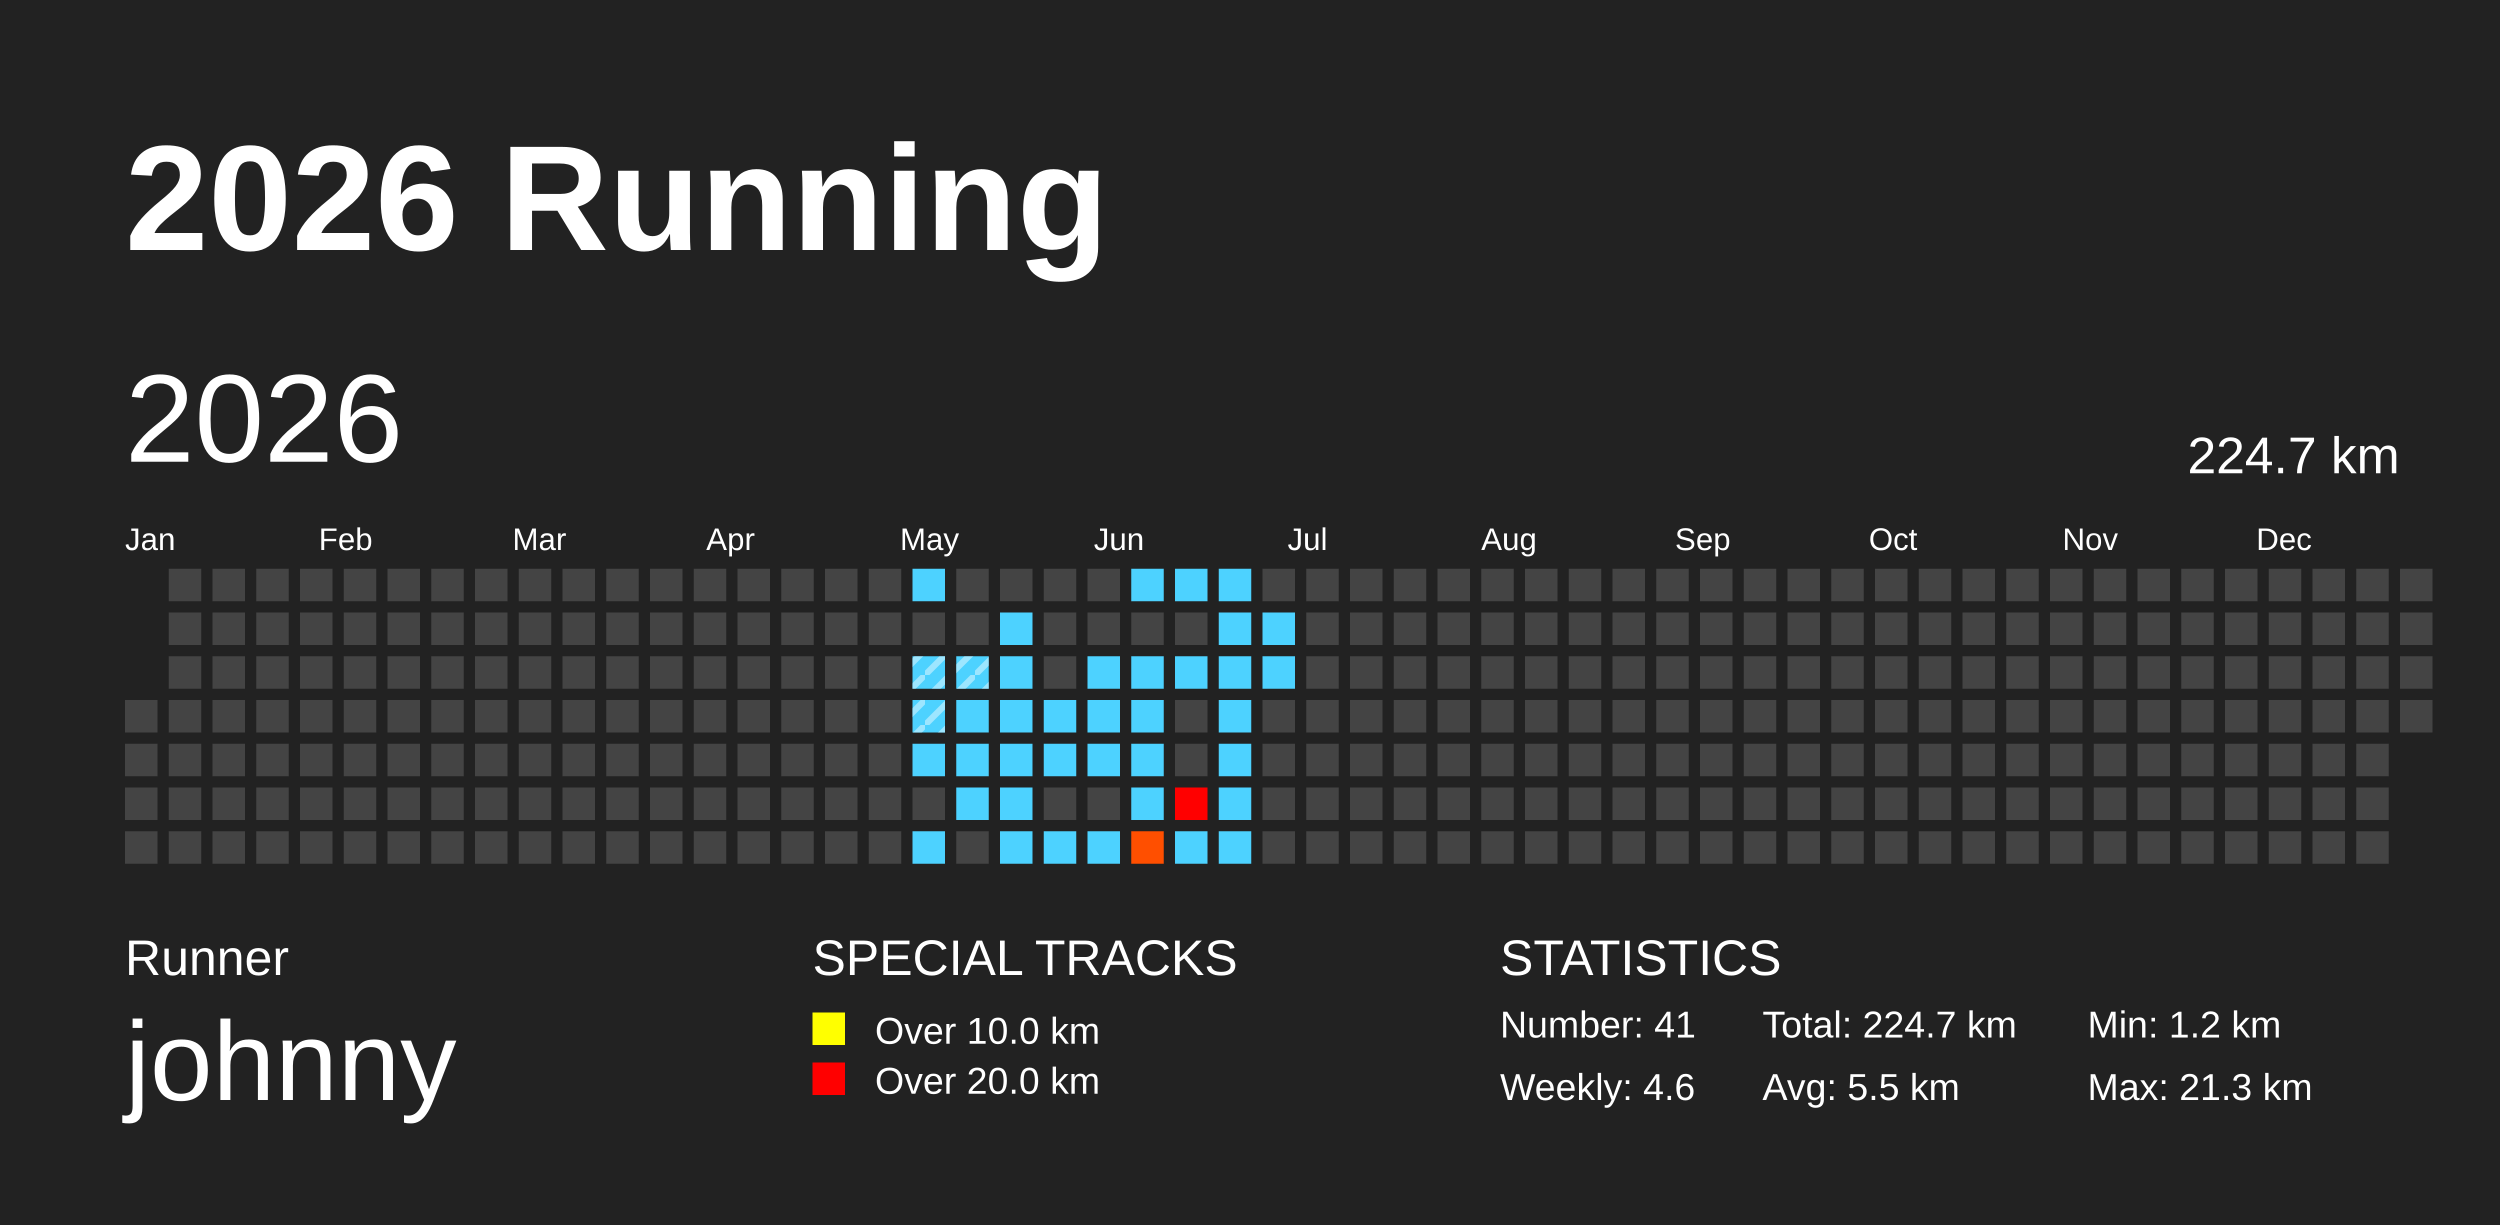
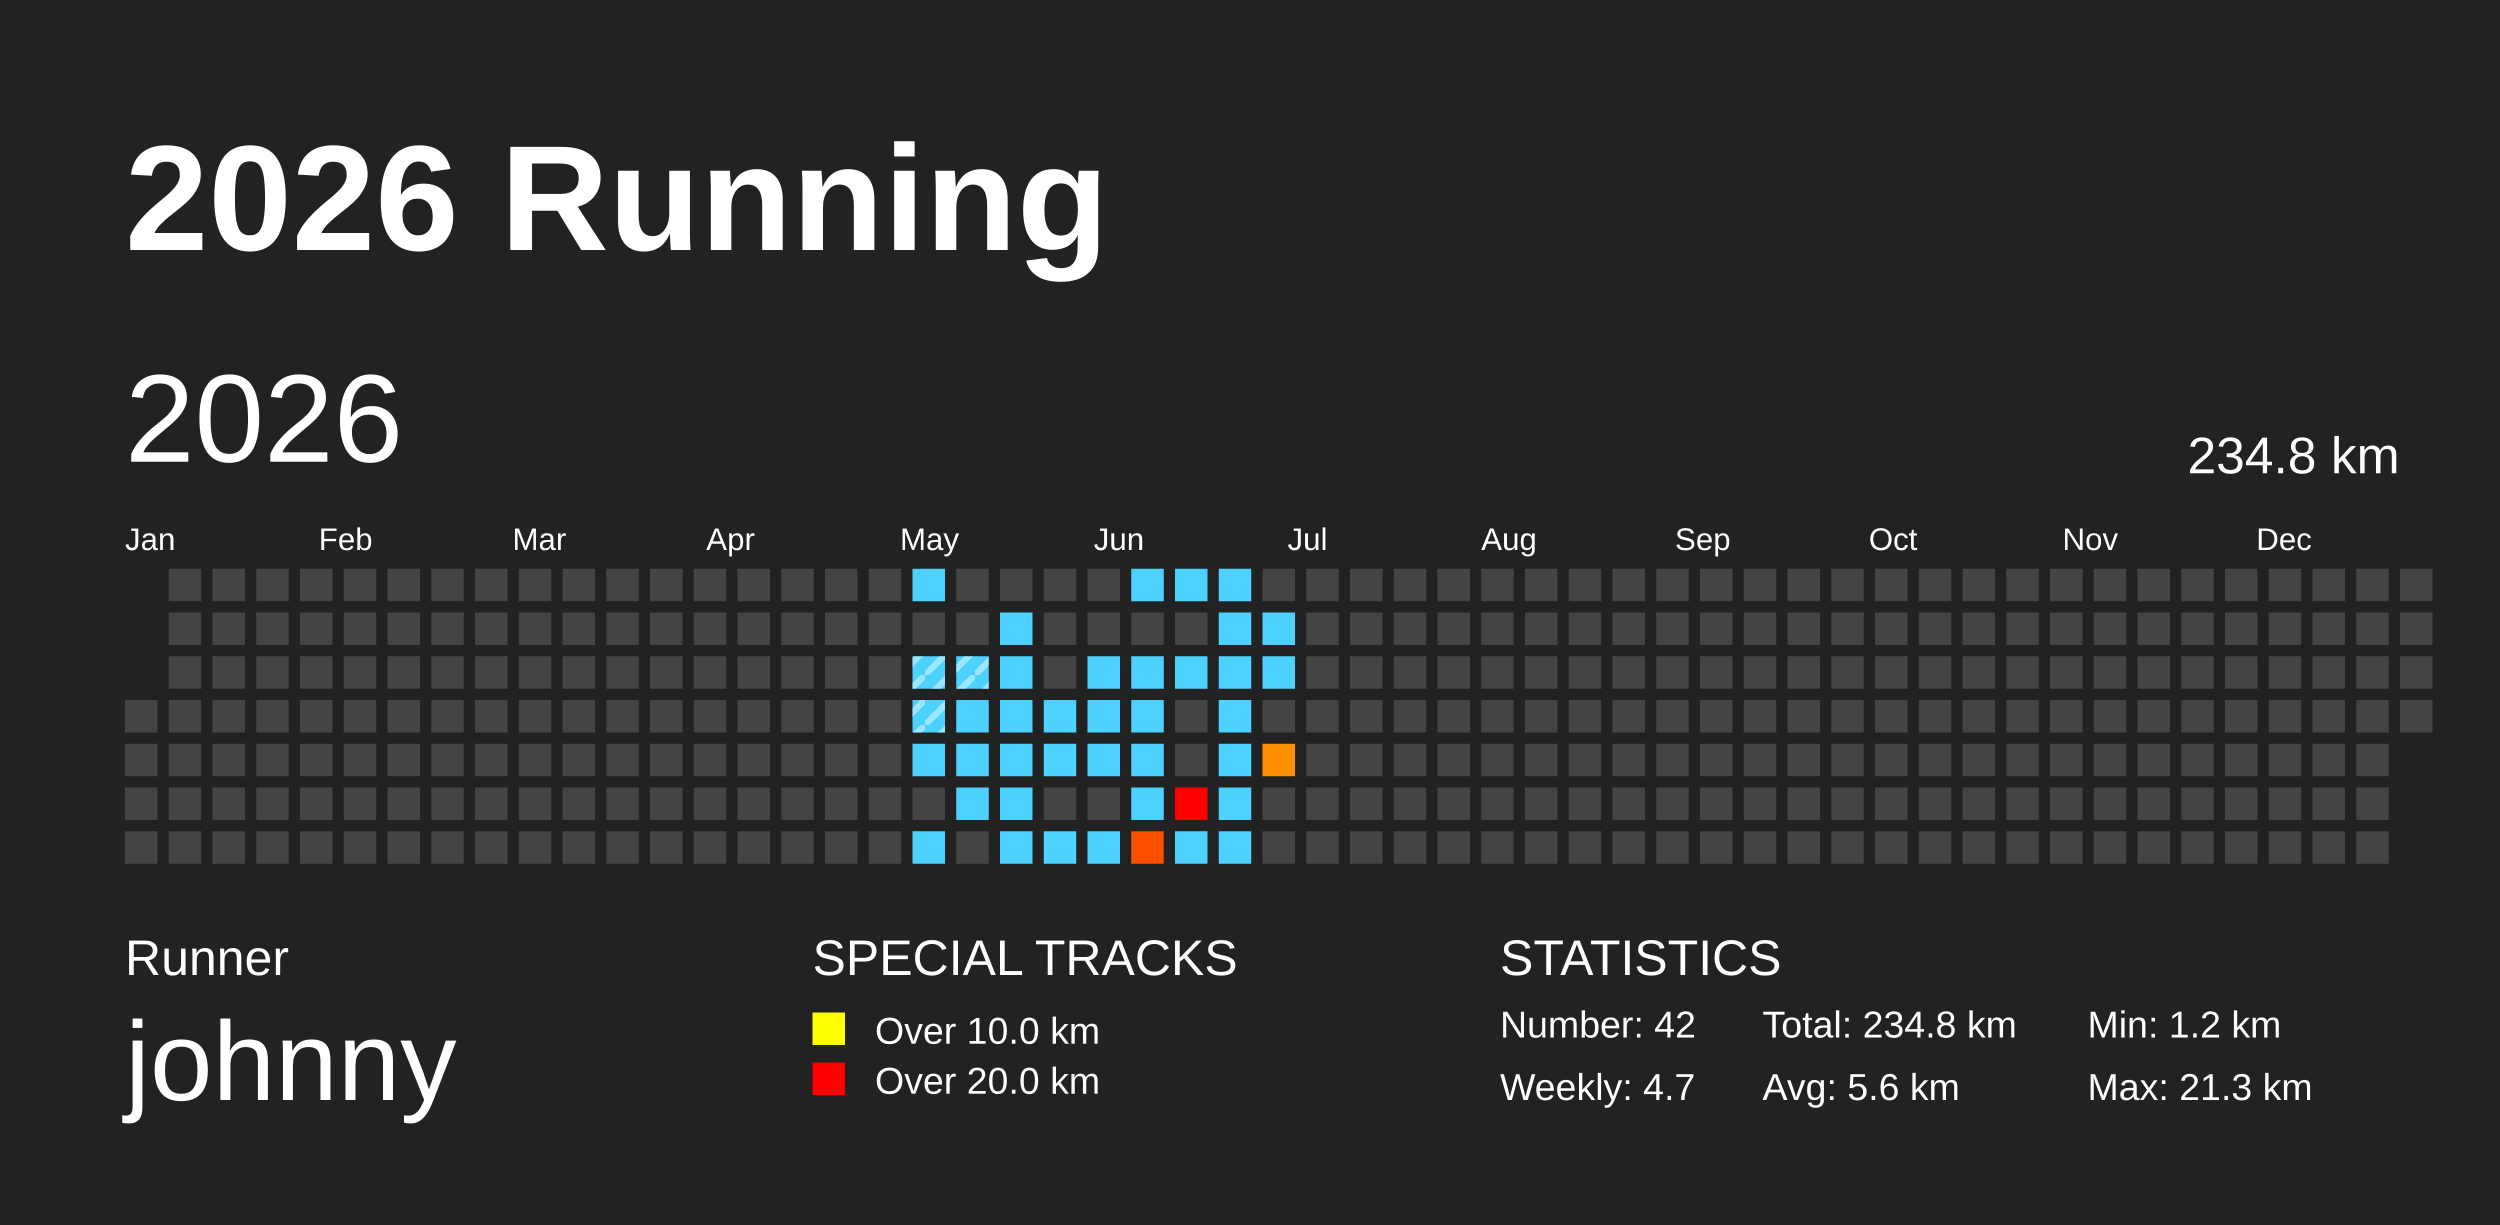
<svg xmlns="http://www.w3.org/2000/svg" baseProfile="full" height="98mm" version="1.1" viewBox="0,0,200,98" width="200mm">
  <defs>
    <pattern height="2" id="indoor-stripe" patternUnits="userSpaceOnUse" width="2">
      <line stroke="white" stroke-opacity="0.45" stroke-width="0.5" x1="0" x2="2" y1="2" y2="0" />
    </pattern>
  </defs>
  <rect fill="#222222" height="98" width="200" x="0" y="0" />
  <text fill="#FFFFFF" style="font-size:12px; font-family:Arial; font-weight:bold;" x="10" y="20">2026 Running</text>
  <text fill="#FFFFFF" style="font-size:4px; font-family:Arial" x="10" y="78">Runner</text>
  <text fill="#FFFFFF" style="font-size:9px; font-family:Arial" x="10" y="88">johnny</text>
  <text fill="#FFFFFF" style="font-size:4px; font-family:Arial" x="65" y="78">SPECIAL TRACKS</text>
  <rect fill="yellow" height="2.6" width="2.6" x="65" y="81" />
  <text fill="#FFFFFF" style="font-size:3px; font-family:Arial" x="70" y="83.5">Over 10.0 km</text>
  <rect fill="red" height="2.6" width="2.6" x="65" y="85" />
  <text fill="#FFFFFF" style="font-size:3px; font-family:Arial" x="70" y="87.5">Over 20.0 km</text>
  <text fill="#FFFFFF" style="font-size:4px; font-family:Arial" x="120" y="78">STATISTICS</text>
-   <text fill="#FFFFFF" style="font-size:3px; font-family:Arial" x="120" y="83">Number: 41</text>
-   <text fill="#FFFFFF" style="font-size:3px; font-family:Arial" x="120" y="88">Weekly: 4.6</text>
-   <text fill="#FFFFFF" style="font-size:3px; font-family:Arial" x="141" y="83">Total: 224.7 km</text>
-   <text fill="#FFFFFF" style="font-size:3px; font-family:Arial" x="141" y="88">Avg: 5.5 km</text>
+   <text fill="#FFFFFF" style="font-size:3px; font-family:Arial" x="120" y="83">Number: 42</text>
+   <text fill="#FFFFFF" style="font-size:3px; font-family:Arial" x="120" y="88">Weekly: 4.7</text>
+   <text fill="#FFFFFF" style="font-size:3px; font-family:Arial" x="141" y="83">Total: 234.8 km</text>
+   <text fill="#FFFFFF" style="font-size:3px; font-family:Arial" x="141" y="88">Avg: 5.6 km</text>
  <text fill="#FFFFFF" style="font-size:3px; font-family:Arial" x="167" y="83">Min: 1.2 km</text>
  <text fill="#FFFFFF" style="font-size:3px; font-family:Arial" x="167" y="88">Max: 21.3 km</text>
  <text dominant-baseline="hanging" fill="#FFFFFF" style="font-size:10.0px; font-family:Arial;" x="10" y="30">2026</text>
-   <text dominant-baseline="hanging" fill="#FFFFFF" style="font-size:4.125px; font-family:Arial;" x="175" y="35">224.7 km</text>
+   <text dominant-baseline="hanging" fill="#FFFFFF" style="font-size:4.125px; font-family:Arial;" x="175" y="35">234.8 km</text>
  <text fill="#FFFFFF" style="font-size:2.5px; font-family:Arial" x="10.0" y="44">Jan</text>
  <text fill="#FFFFFF" style="font-size:2.5px; font-family:Arial" x="25.5" y="44">Feb</text>
  <text fill="#FFFFFF" style="font-size:2.5px; font-family:Arial" x="41.0" y="44">Mar</text>
  <text fill="#FFFFFF" style="font-size:2.5px; font-family:Arial" x="56.5" y="44">Apr</text>
  <text fill="#FFFFFF" style="font-size:2.5px; font-family:Arial" x="72.0" y="44">May</text>
  <text fill="#FFFFFF" style="font-size:2.5px; font-family:Arial" x="87.5" y="44">Jun</text>
  <text fill="#FFFFFF" style="font-size:2.5px; font-family:Arial" x="103.0" y="44">Jul</text>
  <text fill="#FFFFFF" style="font-size:2.5px; font-family:Arial" x="118.5" y="44">Aug</text>
  <text fill="#FFFFFF" style="font-size:2.5px; font-family:Arial" x="134.0" y="44">Sep</text>
  <text fill="#FFFFFF" style="font-size:2.5px; font-family:Arial" x="149.5" y="44">Oct</text>
  <text fill="#FFFFFF" style="font-size:2.5px; font-family:Arial" x="165.0" y="44">Nov</text>
  <text fill="#FFFFFF" style="font-size:2.5px; font-family:Arial" x="180.5" y="44">Dec</text>
  <rect fill="#444444" height="2.6" width="2.6" x="10.0" y="56.0" />
  <rect fill="#444444" height="2.6" width="2.6" x="10.0" y="59.5" />
  <rect fill="#444444" height="2.6" width="2.6" x="10.0" y="63.0" />
  <rect fill="#444444" height="2.6" width="2.6" x="10.0" y="66.5" />
  <rect fill="#444444" height="2.6" width="2.6" x="13.5" y="45.5" />
  <rect fill="#444444" height="2.6" width="2.6" x="13.5" y="49.0" />
  <rect fill="#444444" height="2.6" width="2.6" x="13.5" y="52.5" />
  <rect fill="#444444" height="2.6" width="2.6" x="13.5" y="56.0" />
  <rect fill="#444444" height="2.6" width="2.6" x="13.5" y="59.5" />
  <rect fill="#444444" height="2.6" width="2.6" x="13.5" y="63.0" />
  <rect fill="#444444" height="2.6" width="2.6" x="13.5" y="66.5" />
  <rect fill="#444444" height="2.6" width="2.6" x="17.0" y="45.5" />
  <rect fill="#444444" height="2.6" width="2.6" x="17.0" y="49.0" />
  <rect fill="#444444" height="2.6" width="2.6" x="17.0" y="52.5" />
  <rect fill="#444444" height="2.6" width="2.6" x="17.0" y="56.0" />
  <rect fill="#444444" height="2.6" width="2.6" x="17.0" y="59.5" />
  <rect fill="#444444" height="2.6" width="2.6" x="17.0" y="63.0" />
  <rect fill="#444444" height="2.6" width="2.6" x="17.0" y="66.5" />
  <rect fill="#444444" height="2.6" width="2.6" x="20.5" y="45.5" />
  <rect fill="#444444" height="2.6" width="2.6" x="20.5" y="49.0" />
  <rect fill="#444444" height="2.6" width="2.6" x="20.5" y="52.5" />
  <rect fill="#444444" height="2.6" width="2.6" x="20.5" y="56.0" />
  <rect fill="#444444" height="2.6" width="2.6" x="20.5" y="59.5" />
  <rect fill="#444444" height="2.6" width="2.6" x="20.5" y="63.0" />
  <rect fill="#444444" height="2.6" width="2.6" x="20.5" y="66.5" />
  <rect fill="#444444" height="2.6" width="2.6" x="24.0" y="45.5" />
  <rect fill="#444444" height="2.6" width="2.6" x="24.0" y="49.0" />
  <rect fill="#444444" height="2.6" width="2.6" x="24.0" y="52.5" />
  <rect fill="#444444" height="2.6" width="2.6" x="24.0" y="56.0" />
  <rect fill="#444444" height="2.6" width="2.6" x="24.0" y="59.5" />
  <rect fill="#444444" height="2.6" width="2.6" x="24.0" y="63.0" />
  <rect fill="#444444" height="2.6" width="2.6" x="24.0" y="66.5" />
  <rect fill="#444444" height="2.6" width="2.6" x="27.5" y="45.5" />
  <rect fill="#444444" height="2.6" width="2.6" x="27.5" y="49.0" />
  <rect fill="#444444" height="2.6" width="2.6" x="27.5" y="52.5" />
  <rect fill="#444444" height="2.6" width="2.6" x="27.5" y="56.0" />
  <rect fill="#444444" height="2.6" width="2.6" x="27.5" y="59.5" />
  <rect fill="#444444" height="2.6" width="2.6" x="27.5" y="63.0" />
  <rect fill="#444444" height="2.6" width="2.6" x="27.5" y="66.5" />
  <rect fill="#444444" height="2.6" width="2.6" x="31.0" y="45.5" />
  <rect fill="#444444" height="2.6" width="2.6" x="31.0" y="49.0" />
  <rect fill="#444444" height="2.6" width="2.6" x="31.0" y="52.5" />
  <rect fill="#444444" height="2.6" width="2.6" x="31.0" y="56.0" />
  <rect fill="#444444" height="2.6" width="2.6" x="31.0" y="59.5" />
  <rect fill="#444444" height="2.6" width="2.6" x="31.0" y="63.0" />
  <rect fill="#444444" height="2.6" width="2.6" x="31.0" y="66.5" />
  <rect fill="#444444" height="2.6" width="2.6" x="34.5" y="45.5" />
  <rect fill="#444444" height="2.6" width="2.6" x="34.5" y="49.0" />
  <rect fill="#444444" height="2.6" width="2.6" x="34.5" y="52.5" />
  <rect fill="#444444" height="2.6" width="2.6" x="34.5" y="56.0" />
  <rect fill="#444444" height="2.6" width="2.6" x="34.5" y="59.5" />
  <rect fill="#444444" height="2.6" width="2.6" x="34.5" y="63.0" />
  <rect fill="#444444" height="2.6" width="2.6" x="34.5" y="66.5" />
  <rect fill="#444444" height="2.6" width="2.6" x="38.0" y="45.5" />
  <rect fill="#444444" height="2.6" width="2.6" x="38.0" y="49.0" />
  <rect fill="#444444" height="2.6" width="2.6" x="38.0" y="52.5" />
  <rect fill="#444444" height="2.6" width="2.6" x="38.0" y="56.0" />
  <rect fill="#444444" height="2.6" width="2.6" x="38.0" y="59.5" />
  <rect fill="#444444" height="2.6" width="2.6" x="38.0" y="63.0" />
  <rect fill="#444444" height="2.6" width="2.6" x="38.0" y="66.5" />
  <rect fill="#444444" height="2.6" width="2.6" x="41.5" y="45.5" />
  <rect fill="#444444" height="2.6" width="2.6" x="41.5" y="49.0" />
  <rect fill="#444444" height="2.6" width="2.6" x="41.5" y="52.5" />
  <rect fill="#444444" height="2.6" width="2.6" x="41.5" y="56.0" />
  <rect fill="#444444" height="2.6" width="2.6" x="41.5" y="59.5" />
  <rect fill="#444444" height="2.6" width="2.6" x="41.5" y="63.0" />
  <rect fill="#444444" height="2.6" width="2.6" x="41.5" y="66.5" />
  <rect fill="#444444" height="2.6" width="2.6" x="45.0" y="45.5" />
  <rect fill="#444444" height="2.6" width="2.6" x="45.0" y="49.0" />
  <rect fill="#444444" height="2.6" width="2.6" x="45.0" y="52.5" />
  <rect fill="#444444" height="2.6" width="2.6" x="45.0" y="56.0" />
  <rect fill="#444444" height="2.6" width="2.6" x="45.0" y="59.5" />
  <rect fill="#444444" height="2.6" width="2.6" x="45.0" y="63.0" />
  <rect fill="#444444" height="2.6" width="2.6" x="45.0" y="66.5" />
  <rect fill="#444444" height="2.6" width="2.6" x="48.5" y="45.5" />
  <rect fill="#444444" height="2.6" width="2.6" x="48.5" y="49.0" />
  <rect fill="#444444" height="2.6" width="2.6" x="48.5" y="52.5" />
  <rect fill="#444444" height="2.6" width="2.6" x="48.5" y="56.0" />
  <rect fill="#444444" height="2.6" width="2.6" x="48.5" y="59.5" />
  <rect fill="#444444" height="2.6" width="2.6" x="48.5" y="63.0" />
  <rect fill="#444444" height="2.6" width="2.6" x="48.5" y="66.5" />
  <rect fill="#444444" height="2.6" width="2.6" x="52.0" y="45.5" />
  <rect fill="#444444" height="2.6" width="2.6" x="52.0" y="49.0" />
  <rect fill="#444444" height="2.6" width="2.6" x="52.0" y="52.5" />
  <rect fill="#444444" height="2.6" width="2.6" x="52.0" y="56.0" />
  <rect fill="#444444" height="2.6" width="2.6" x="52.0" y="59.5" />
  <rect fill="#444444" height="2.6" width="2.6" x="52.0" y="63.0" />
  <rect fill="#444444" height="2.6" width="2.6" x="52.0" y="66.5" />
  <rect fill="#444444" height="2.6" width="2.6" x="55.5" y="45.5" />
  <rect fill="#444444" height="2.6" width="2.6" x="55.5" y="49.0" />
  <rect fill="#444444" height="2.6" width="2.6" x="55.5" y="52.5" />
  <rect fill="#444444" height="2.6" width="2.6" x="55.5" y="56.0" />
  <rect fill="#444444" height="2.6" width="2.6" x="55.5" y="59.5" />
  <rect fill="#444444" height="2.6" width="2.6" x="55.5" y="63.0" />
  <rect fill="#444444" height="2.6" width="2.6" x="55.5" y="66.5" />
  <rect fill="#444444" height="2.6" width="2.6" x="59.0" y="45.5" />
  <rect fill="#444444" height="2.6" width="2.6" x="59.0" y="49.0" />
  <rect fill="#444444" height="2.6" width="2.6" x="59.0" y="52.5" />
  <rect fill="#444444" height="2.6" width="2.6" x="59.0" y="56.0" />
  <rect fill="#444444" height="2.6" width="2.6" x="59.0" y="59.5" />
  <rect fill="#444444" height="2.6" width="2.6" x="59.0" y="63.0" />
  <rect fill="#444444" height="2.6" width="2.6" x="59.0" y="66.5" />
  <rect fill="#444444" height="2.6" width="2.6" x="62.5" y="45.5" />
  <rect fill="#444444" height="2.6" width="2.6" x="62.5" y="49.0" />
  <rect fill="#444444" height="2.6" width="2.6" x="62.5" y="52.5" />
  <rect fill="#444444" height="2.6" width="2.6" x="62.5" y="56.0" />
  <rect fill="#444444" height="2.6" width="2.6" x="62.5" y="59.5" />
  <rect fill="#444444" height="2.6" width="2.6" x="62.5" y="63.0" />
  <rect fill="#444444" height="2.6" width="2.6" x="62.5" y="66.5" />
  <rect fill="#444444" height="2.6" width="2.6" x="66.0" y="45.5" />
  <rect fill="#444444" height="2.6" width="2.6" x="66.0" y="49.0" />
  <rect fill="#444444" height="2.6" width="2.6" x="66.0" y="52.5" />
  <rect fill="#444444" height="2.6" width="2.6" x="66.0" y="56.0" />
  <rect fill="#444444" height="2.6" width="2.6" x="66.0" y="59.5" />
  <rect fill="#444444" height="2.6" width="2.6" x="66.0" y="63.0" />
  <rect fill="#444444" height="2.6" width="2.6" x="66.0" y="66.5" />
  <rect fill="#444444" height="2.6" width="2.6" x="69.5" y="45.5" />
  <rect fill="#444444" height="2.6" width="2.6" x="69.5" y="49.0" />
  <rect fill="#444444" height="2.6" width="2.6" x="69.5" y="52.5" />
  <rect fill="#444444" height="2.6" width="2.6" x="69.5" y="56.0" />
  <rect fill="#444444" height="2.6" width="2.6" x="69.5" y="59.5" />
  <rect fill="#444444" height="2.6" width="2.6" x="69.5" y="63.0" />
  <rect fill="#444444" height="2.6" width="2.6" x="69.5" y="66.5" />
  <rect fill="#4dd2ff" height="2.6" width="2.6" x="73.0" y="45.5" />
  <rect fill="#444444" height="2.6" width="2.6" x="73.0" y="49.0" />
  <rect fill="#4dd2ff" height="2.6" width="2.6" x="73.0" y="52.5" />
  <rect fill="url(#indoor-stripe)" height="2.6" style="pointer-events: none;" width="2.6" x="73.0" y="52.5" />
  <rect fill="#4dd2ff" height="2.6" width="2.6" x="73.0" y="56.0" />
  <rect fill="url(#indoor-stripe)" height="2.6" style="pointer-events: none;" width="2.6" x="73.0" y="56.0" />
  <rect fill="#4dd2ff" height="2.6" width="2.6" x="73.0" y="59.5" />
  <rect fill="#444444" height="2.6" width="2.6" x="73.0" y="63.0" />
  <rect fill="#4dd2ff" height="2.6" width="2.6" x="73.0" y="66.5" />
  <rect fill="#444444" height="2.6" width="2.6" x="76.5" y="45.5" />
  <rect fill="#444444" height="2.6" width="2.6" x="76.5" y="49.0" />
  <rect fill="#4dd2ff" height="2.6" width="2.6" x="76.5" y="52.5" />
  <rect fill="url(#indoor-stripe)" height="2.6" style="pointer-events: none;" width="2.6" x="76.5" y="52.5" />
  <rect fill="#4dd2ff" height="2.6" width="2.6" x="76.5" y="56.0" />
  <rect fill="#4dd2ff" height="2.6" width="2.6" x="76.5" y="59.5" />
  <rect fill="#4dd2ff" height="2.6" width="2.6" x="76.5" y="63.0" />
  <rect fill="#444444" height="2.6" width="2.6" x="76.5" y="66.5" />
  <rect fill="#444444" height="2.6" width="2.6" x="80.0" y="45.5" />
  <rect fill="#4dd2ff" height="2.6" width="2.6" x="80.0" y="49.0" />
  <rect fill="#4dd2ff" height="2.6" width="2.6" x="80.0" y="52.5" />
  <rect fill="#4dd2ff" height="2.6" width="2.6" x="80.0" y="56.0" />
  <rect fill="#4dd2ff" height="2.6" width="2.6" x="80.0" y="59.5" />
  <rect fill="#4dd2ff" height="2.6" width="2.6" x="80.0" y="63.0" />
  <rect fill="#4dd2ff" height="2.6" width="2.6" x="80.0" y="66.5" />
  <rect fill="#444444" height="2.6" width="2.6" x="83.5" y="45.5" />
  <rect fill="#444444" height="2.6" width="2.6" x="83.5" y="49.0" />
  <rect fill="#444444" height="2.6" width="2.6" x="83.5" y="52.5" />
  <rect fill="#4dd2ff" height="2.6" width="2.6" x="83.5" y="56.0" />
  <rect fill="#4dd2ff" height="2.6" width="2.6" x="83.5" y="59.5" />
  <rect fill="#444444" height="2.6" width="2.6" x="83.5" y="63.0" />
  <rect fill="#4dd2ff" height="2.6" width="2.6" x="83.5" y="66.5" />
  <rect fill="#444444" height="2.6" width="2.6" x="87.0" y="45.5" />
  <rect fill="#444444" height="2.6" width="2.6" x="87.0" y="49.0" />
  <rect fill="#4dd2ff" height="2.6" width="2.6" x="87.0" y="52.5" />
  <rect fill="#4dd2ff" height="2.6" width="2.6" x="87.0" y="56.0" />
  <rect fill="#4dd2ff" height="2.6" width="2.6" x="87.0" y="59.5" />
  <rect fill="#444444" height="2.6" width="2.6" x="87.0" y="63.0" />
  <rect fill="#4dd2ff" height="2.6" width="2.6" x="87.0" y="66.5" />
  <rect fill="#4dd2ff" height="2.6" width="2.6" x="90.5" y="45.5" />
  <rect fill="#444444" height="2.6" width="2.6" x="90.5" y="49.0" />
  <rect fill="#4dd2ff" height="2.6" width="2.6" x="90.5" y="52.5" />
  <rect fill="#4dd2ff" height="2.6" width="2.6" x="90.5" y="56.0" />
  <rect fill="#4dd2ff" height="2.6" width="2.6" x="90.5" y="59.5" />
  <rect fill="#4dd2ff" height="2.6" width="2.6" x="90.5" y="63.0" />
  <rect fill="#ff4f00" height="2.6" width="2.6" x="90.5" y="66.5" />
  <rect fill="#4dd2ff" height="2.6" width="2.6" x="94.0" y="45.5" />
  <rect fill="#444444" height="2.6" width="2.6" x="94.0" y="49.0" />
  <rect fill="#4dd2ff" height="2.6" width="2.6" x="94.0" y="52.5" />
  <rect fill="#444444" height="2.6" width="2.6" x="94.0" y="56.0" />
  <rect fill="#444444" height="2.6" width="2.6" x="94.0" y="59.5" />
  <rect fill="red" height="2.6" width="2.6" x="94.0" y="63.0" />
  <rect fill="#4dd2ff" height="2.6" width="2.6" x="94.0" y="66.5" />
  <rect fill="#4dd2ff" height="2.6" width="2.6" x="97.5" y="45.5" />
  <rect fill="#4dd2ff" height="2.6" width="2.6" x="97.5" y="49.0" />
  <rect fill="#4dd2ff" height="2.6" width="2.6" x="97.5" y="52.5" />
  <rect fill="#4dd2ff" height="2.6" width="2.6" x="97.5" y="56.0" />
  <rect fill="#4dd2ff" height="2.6" width="2.6" x="97.5" y="59.5" />
  <rect fill="#4dd2ff" height="2.6" width="2.6" x="97.5" y="63.0" />
  <rect fill="#4dd2ff" height="2.6" width="2.6" x="97.5" y="66.5" />
  <rect fill="#444444" height="2.6" width="2.6" x="101.0" y="45.5" />
  <rect fill="#4dd2ff" height="2.6" width="2.6" x="101.0" y="49.0" />
  <rect fill="#4dd2ff" height="2.6" width="2.6" x="101.0" y="52.5" />
  <rect fill="#444444" height="2.6" width="2.6" x="101.0" y="56.0" />
-   <rect fill="#444444" height="2.6" width="2.6" x="101.0" y="59.5" />
+   <rect fill="#ff8e00" height="2.6" width="2.6" x="101.0" y="59.5" />
  <rect fill="#444444" height="2.6" width="2.6" x="101.0" y="63.0" />
  <rect fill="#444444" height="2.6" width="2.6" x="101.0" y="66.5" />
  <rect fill="#444444" height="2.6" width="2.6" x="104.5" y="45.5" />
  <rect fill="#444444" height="2.6" width="2.6" x="104.5" y="49.0" />
  <rect fill="#444444" height="2.6" width="2.6" x="104.5" y="52.5" />
  <rect fill="#444444" height="2.6" width="2.6" x="104.5" y="56.0" />
  <rect fill="#444444" height="2.6" width="2.6" x="104.5" y="59.5" />
  <rect fill="#444444" height="2.6" width="2.6" x="104.5" y="63.0" />
  <rect fill="#444444" height="2.6" width="2.6" x="104.5" y="66.5" />
  <rect fill="#444444" height="2.6" width="2.6" x="108.0" y="45.5" />
  <rect fill="#444444" height="2.6" width="2.6" x="108.0" y="49.0" />
  <rect fill="#444444" height="2.6" width="2.6" x="108.0" y="52.5" />
  <rect fill="#444444" height="2.6" width="2.6" x="108.0" y="56.0" />
  <rect fill="#444444" height="2.6" width="2.6" x="108.0" y="59.5" />
  <rect fill="#444444" height="2.6" width="2.6" x="108.0" y="63.0" />
  <rect fill="#444444" height="2.6" width="2.6" x="108.0" y="66.5" />
  <rect fill="#444444" height="2.6" width="2.6" x="111.5" y="45.5" />
  <rect fill="#444444" height="2.6" width="2.6" x="111.5" y="49.0" />
  <rect fill="#444444" height="2.6" width="2.6" x="111.5" y="52.5" />
  <rect fill="#444444" height="2.6" width="2.6" x="111.5" y="56.0" />
  <rect fill="#444444" height="2.6" width="2.6" x="111.5" y="59.5" />
  <rect fill="#444444" height="2.6" width="2.6" x="111.5" y="63.0" />
  <rect fill="#444444" height="2.6" width="2.6" x="111.5" y="66.5" />
  <rect fill="#444444" height="2.6" width="2.6" x="115.0" y="45.5" />
  <rect fill="#444444" height="2.6" width="2.6" x="115.0" y="49.0" />
  <rect fill="#444444" height="2.6" width="2.6" x="115.0" y="52.5" />
  <rect fill="#444444" height="2.6" width="2.6" x="115.0" y="56.0" />
  <rect fill="#444444" height="2.6" width="2.6" x="115.0" y="59.5" />
  <rect fill="#444444" height="2.6" width="2.6" x="115.0" y="63.0" />
  <rect fill="#444444" height="2.6" width="2.6" x="115.0" y="66.5" />
  <rect fill="#444444" height="2.6" width="2.6" x="118.5" y="45.5" />
  <rect fill="#444444" height="2.6" width="2.6" x="118.5" y="49.0" />
  <rect fill="#444444" height="2.6" width="2.6" x="118.5" y="52.5" />
  <rect fill="#444444" height="2.6" width="2.6" x="118.5" y="56.0" />
  <rect fill="#444444" height="2.6" width="2.6" x="118.5" y="59.5" />
  <rect fill="#444444" height="2.6" width="2.6" x="118.5" y="63.0" />
  <rect fill="#444444" height="2.6" width="2.6" x="118.5" y="66.5" />
  <rect fill="#444444" height="2.6" width="2.6" x="122.0" y="45.5" />
  <rect fill="#444444" height="2.6" width="2.6" x="122.0" y="49.0" />
  <rect fill="#444444" height="2.6" width="2.6" x="122.0" y="52.5" />
  <rect fill="#444444" height="2.6" width="2.6" x="122.0" y="56.0" />
  <rect fill="#444444" height="2.6" width="2.6" x="122.0" y="59.5" />
  <rect fill="#444444" height="2.6" width="2.6" x="122.0" y="63.0" />
  <rect fill="#444444" height="2.6" width="2.6" x="122.0" y="66.5" />
  <rect fill="#444444" height="2.6" width="2.6" x="125.5" y="45.5" />
  <rect fill="#444444" height="2.6" width="2.6" x="125.5" y="49.0" />
  <rect fill="#444444" height="2.6" width="2.6" x="125.5" y="52.5" />
  <rect fill="#444444" height="2.6" width="2.6" x="125.5" y="56.0" />
  <rect fill="#444444" height="2.6" width="2.6" x="125.5" y="59.5" />
  <rect fill="#444444" height="2.6" width="2.6" x="125.5" y="63.0" />
  <rect fill="#444444" height="2.6" width="2.6" x="125.5" y="66.5" />
  <rect fill="#444444" height="2.6" width="2.6" x="129.0" y="45.5" />
  <rect fill="#444444" height="2.6" width="2.6" x="129.0" y="49.0" />
  <rect fill="#444444" height="2.6" width="2.6" x="129.0" y="52.5" />
  <rect fill="#444444" height="2.6" width="2.6" x="129.0" y="56.0" />
  <rect fill="#444444" height="2.6" width="2.6" x="129.0" y="59.5" />
  <rect fill="#444444" height="2.6" width="2.6" x="129.0" y="63.0" />
  <rect fill="#444444" height="2.6" width="2.6" x="129.0" y="66.5" />
  <rect fill="#444444" height="2.6" width="2.6" x="132.5" y="45.5" />
  <rect fill="#444444" height="2.6" width="2.6" x="132.5" y="49.0" />
  <rect fill="#444444" height="2.6" width="2.6" x="132.5" y="52.5" />
  <rect fill="#444444" height="2.6" width="2.6" x="132.5" y="56.0" />
  <rect fill="#444444" height="2.6" width="2.6" x="132.5" y="59.5" />
  <rect fill="#444444" height="2.6" width="2.6" x="132.5" y="63.0" />
  <rect fill="#444444" height="2.6" width="2.6" x="132.5" y="66.5" />
  <rect fill="#444444" height="2.6" width="2.6" x="136.0" y="45.5" />
  <rect fill="#444444" height="2.6" width="2.6" x="136.0" y="49.0" />
  <rect fill="#444444" height="2.6" width="2.6" x="136.0" y="52.5" />
  <rect fill="#444444" height="2.6" width="2.6" x="136.0" y="56.0" />
  <rect fill="#444444" height="2.6" width="2.6" x="136.0" y="59.5" />
  <rect fill="#444444" height="2.6" width="2.6" x="136.0" y="63.0" />
  <rect fill="#444444" height="2.6" width="2.6" x="136.0" y="66.5" />
  <rect fill="#444444" height="2.6" width="2.6" x="139.5" y="45.5" />
  <rect fill="#444444" height="2.6" width="2.6" x="139.5" y="49.0" />
  <rect fill="#444444" height="2.6" width="2.6" x="139.5" y="52.5" />
  <rect fill="#444444" height="2.6" width="2.6" x="139.5" y="56.0" />
  <rect fill="#444444" height="2.6" width="2.6" x="139.5" y="59.5" />
  <rect fill="#444444" height="2.6" width="2.6" x="139.5" y="63.0" />
  <rect fill="#444444" height="2.6" width="2.6" x="139.5" y="66.5" />
  <rect fill="#444444" height="2.6" width="2.6" x="143.0" y="45.5" />
  <rect fill="#444444" height="2.6" width="2.6" x="143.0" y="49.0" />
  <rect fill="#444444" height="2.6" width="2.6" x="143.0" y="52.5" />
  <rect fill="#444444" height="2.6" width="2.6" x="143.0" y="56.0" />
  <rect fill="#444444" height="2.6" width="2.6" x="143.0" y="59.5" />
  <rect fill="#444444" height="2.6" width="2.6" x="143.0" y="63.0" />
  <rect fill="#444444" height="2.6" width="2.6" x="143.0" y="66.5" />
  <rect fill="#444444" height="2.6" width="2.6" x="146.5" y="45.5" />
  <rect fill="#444444" height="2.6" width="2.6" x="146.5" y="49.0" />
  <rect fill="#444444" height="2.6" width="2.6" x="146.5" y="52.5" />
  <rect fill="#444444" height="2.6" width="2.6" x="146.5" y="56.0" />
  <rect fill="#444444" height="2.6" width="2.6" x="146.5" y="59.5" />
  <rect fill="#444444" height="2.6" width="2.6" x="146.5" y="63.0" />
  <rect fill="#444444" height="2.6" width="2.6" x="146.5" y="66.5" />
  <rect fill="#444444" height="2.6" width="2.6" x="150.0" y="45.5" />
  <rect fill="#444444" height="2.6" width="2.6" x="150.0" y="49.0" />
  <rect fill="#444444" height="2.6" width="2.6" x="150.0" y="52.5" />
  <rect fill="#444444" height="2.6" width="2.6" x="150.0" y="56.0" />
  <rect fill="#444444" height="2.6" width="2.6" x="150.0" y="59.5" />
  <rect fill="#444444" height="2.6" width="2.6" x="150.0" y="63.0" />
  <rect fill="#444444" height="2.6" width="2.6" x="150.0" y="66.5" />
  <rect fill="#444444" height="2.6" width="2.6" x="153.5" y="45.5" />
  <rect fill="#444444" height="2.6" width="2.6" x="153.5" y="49.0" />
  <rect fill="#444444" height="2.6" width="2.6" x="153.5" y="52.5" />
  <rect fill="#444444" height="2.6" width="2.6" x="153.5" y="56.0" />
  <rect fill="#444444" height="2.6" width="2.6" x="153.5" y="59.5" />
  <rect fill="#444444" height="2.6" width="2.6" x="153.5" y="63.0" />
  <rect fill="#444444" height="2.6" width="2.6" x="153.5" y="66.5" />
  <rect fill="#444444" height="2.6" width="2.6" x="157.0" y="45.5" />
  <rect fill="#444444" height="2.6" width="2.6" x="157.0" y="49.0" />
  <rect fill="#444444" height="2.6" width="2.6" x="157.0" y="52.5" />
  <rect fill="#444444" height="2.6" width="2.6" x="157.0" y="56.0" />
  <rect fill="#444444" height="2.6" width="2.6" x="157.0" y="59.5" />
  <rect fill="#444444" height="2.6" width="2.6" x="157.0" y="63.0" />
  <rect fill="#444444" height="2.6" width="2.6" x="157.0" y="66.5" />
  <rect fill="#444444" height="2.6" width="2.6" x="160.5" y="45.5" />
  <rect fill="#444444" height="2.6" width="2.6" x="160.5" y="49.0" />
  <rect fill="#444444" height="2.6" width="2.6" x="160.5" y="52.5" />
  <rect fill="#444444" height="2.6" width="2.6" x="160.5" y="56.0" />
  <rect fill="#444444" height="2.6" width="2.6" x="160.5" y="59.5" />
  <rect fill="#444444" height="2.6" width="2.6" x="160.5" y="63.0" />
  <rect fill="#444444" height="2.6" width="2.6" x="160.5" y="66.5" />
  <rect fill="#444444" height="2.6" width="2.6" x="164.0" y="45.5" />
  <rect fill="#444444" height="2.6" width="2.6" x="164.0" y="49.0" />
  <rect fill="#444444" height="2.6" width="2.6" x="164.0" y="52.5" />
  <rect fill="#444444" height="2.6" width="2.6" x="164.0" y="56.0" />
  <rect fill="#444444" height="2.6" width="2.6" x="164.0" y="59.5" />
  <rect fill="#444444" height="2.6" width="2.6" x="164.0" y="63.0" />
  <rect fill="#444444" height="2.6" width="2.6" x="164.0" y="66.5" />
  <rect fill="#444444" height="2.6" width="2.6" x="167.5" y="45.5" />
  <rect fill="#444444" height="2.6" width="2.6" x="167.5" y="49.0" />
  <rect fill="#444444" height="2.6" width="2.6" x="167.5" y="52.5" />
  <rect fill="#444444" height="2.6" width="2.6" x="167.5" y="56.0" />
  <rect fill="#444444" height="2.6" width="2.6" x="167.5" y="59.5" />
  <rect fill="#444444" height="2.6" width="2.6" x="167.5" y="63.0" />
  <rect fill="#444444" height="2.6" width="2.6" x="167.5" y="66.5" />
  <rect fill="#444444" height="2.6" width="2.6" x="171.0" y="45.5" />
  <rect fill="#444444" height="2.6" width="2.6" x="171.0" y="49.0" />
  <rect fill="#444444" height="2.6" width="2.6" x="171.0" y="52.5" />
  <rect fill="#444444" height="2.6" width="2.6" x="171.0" y="56.0" />
  <rect fill="#444444" height="2.6" width="2.6" x="171.0" y="59.5" />
  <rect fill="#444444" height="2.6" width="2.6" x="171.0" y="63.0" />
  <rect fill="#444444" height="2.6" width="2.6" x="171.0" y="66.5" />
  <rect fill="#444444" height="2.6" width="2.6" x="174.5" y="45.5" />
  <rect fill="#444444" height="2.6" width="2.6" x="174.5" y="49.0" />
  <rect fill="#444444" height="2.6" width="2.6" x="174.5" y="52.5" />
  <rect fill="#444444" height="2.6" width="2.6" x="174.5" y="56.0" />
  <rect fill="#444444" height="2.6" width="2.6" x="174.5" y="59.5" />
  <rect fill="#444444" height="2.6" width="2.6" x="174.5" y="63.0" />
  <rect fill="#444444" height="2.6" width="2.6" x="174.5" y="66.5" />
  <rect fill="#444444" height="2.6" width="2.6" x="178.0" y="45.5" />
  <rect fill="#444444" height="2.6" width="2.6" x="178.0" y="49.0" />
  <rect fill="#444444" height="2.6" width="2.6" x="178.0" y="52.5" />
  <rect fill="#444444" height="2.6" width="2.6" x="178.0" y="56.0" />
  <rect fill="#444444" height="2.6" width="2.6" x="178.0" y="59.5" />
  <rect fill="#444444" height="2.6" width="2.6" x="178.0" y="63.0" />
  <rect fill="#444444" height="2.6" width="2.6" x="178.0" y="66.5" />
  <rect fill="#444444" height="2.6" width="2.6" x="181.5" y="45.5" />
  <rect fill="#444444" height="2.6" width="2.6" x="181.5" y="49.0" />
  <rect fill="#444444" height="2.6" width="2.6" x="181.5" y="52.5" />
  <rect fill="#444444" height="2.6" width="2.6" x="181.5" y="56.0" />
  <rect fill="#444444" height="2.6" width="2.6" x="181.5" y="59.5" />
  <rect fill="#444444" height="2.6" width="2.6" x="181.5" y="63.0" />
  <rect fill="#444444" height="2.6" width="2.6" x="181.5" y="66.5" />
  <rect fill="#444444" height="2.6" width="2.6" x="185.0" y="45.5" />
  <rect fill="#444444" height="2.6" width="2.6" x="185.0" y="49.0" />
  <rect fill="#444444" height="2.6" width="2.6" x="185.0" y="52.5" />
  <rect fill="#444444" height="2.6" width="2.6" x="185.0" y="56.0" />
  <rect fill="#444444" height="2.6" width="2.6" x="185.0" y="59.5" />
  <rect fill="#444444" height="2.6" width="2.6" x="185.0" y="63.0" />
  <rect fill="#444444" height="2.6" width="2.6" x="185.0" y="66.5" />
  <rect fill="#444444" height="2.6" width="2.6" x="188.5" y="45.5" />
  <rect fill="#444444" height="2.6" width="2.6" x="188.5" y="49.0" />
  <rect fill="#444444" height="2.6" width="2.6" x="188.5" y="52.5" />
  <rect fill="#444444" height="2.6" width="2.6" x="188.5" y="56.0" />
  <rect fill="#444444" height="2.6" width="2.6" x="188.5" y="59.5" />
  <rect fill="#444444" height="2.6" width="2.6" x="188.5" y="63.0" />
  <rect fill="#444444" height="2.6" width="2.6" x="188.5" y="66.5" />
  <rect fill="#444444" height="2.6" width="2.6" x="192.0" y="45.5" />
  <rect fill="#444444" height="2.6" width="2.6" x="192.0" y="49.0" />
  <rect fill="#444444" height="2.6" width="2.6" x="192.0" y="52.5" />
  <rect fill="#444444" height="2.6" width="2.6" x="192.0" y="56.0" />
</svg>
